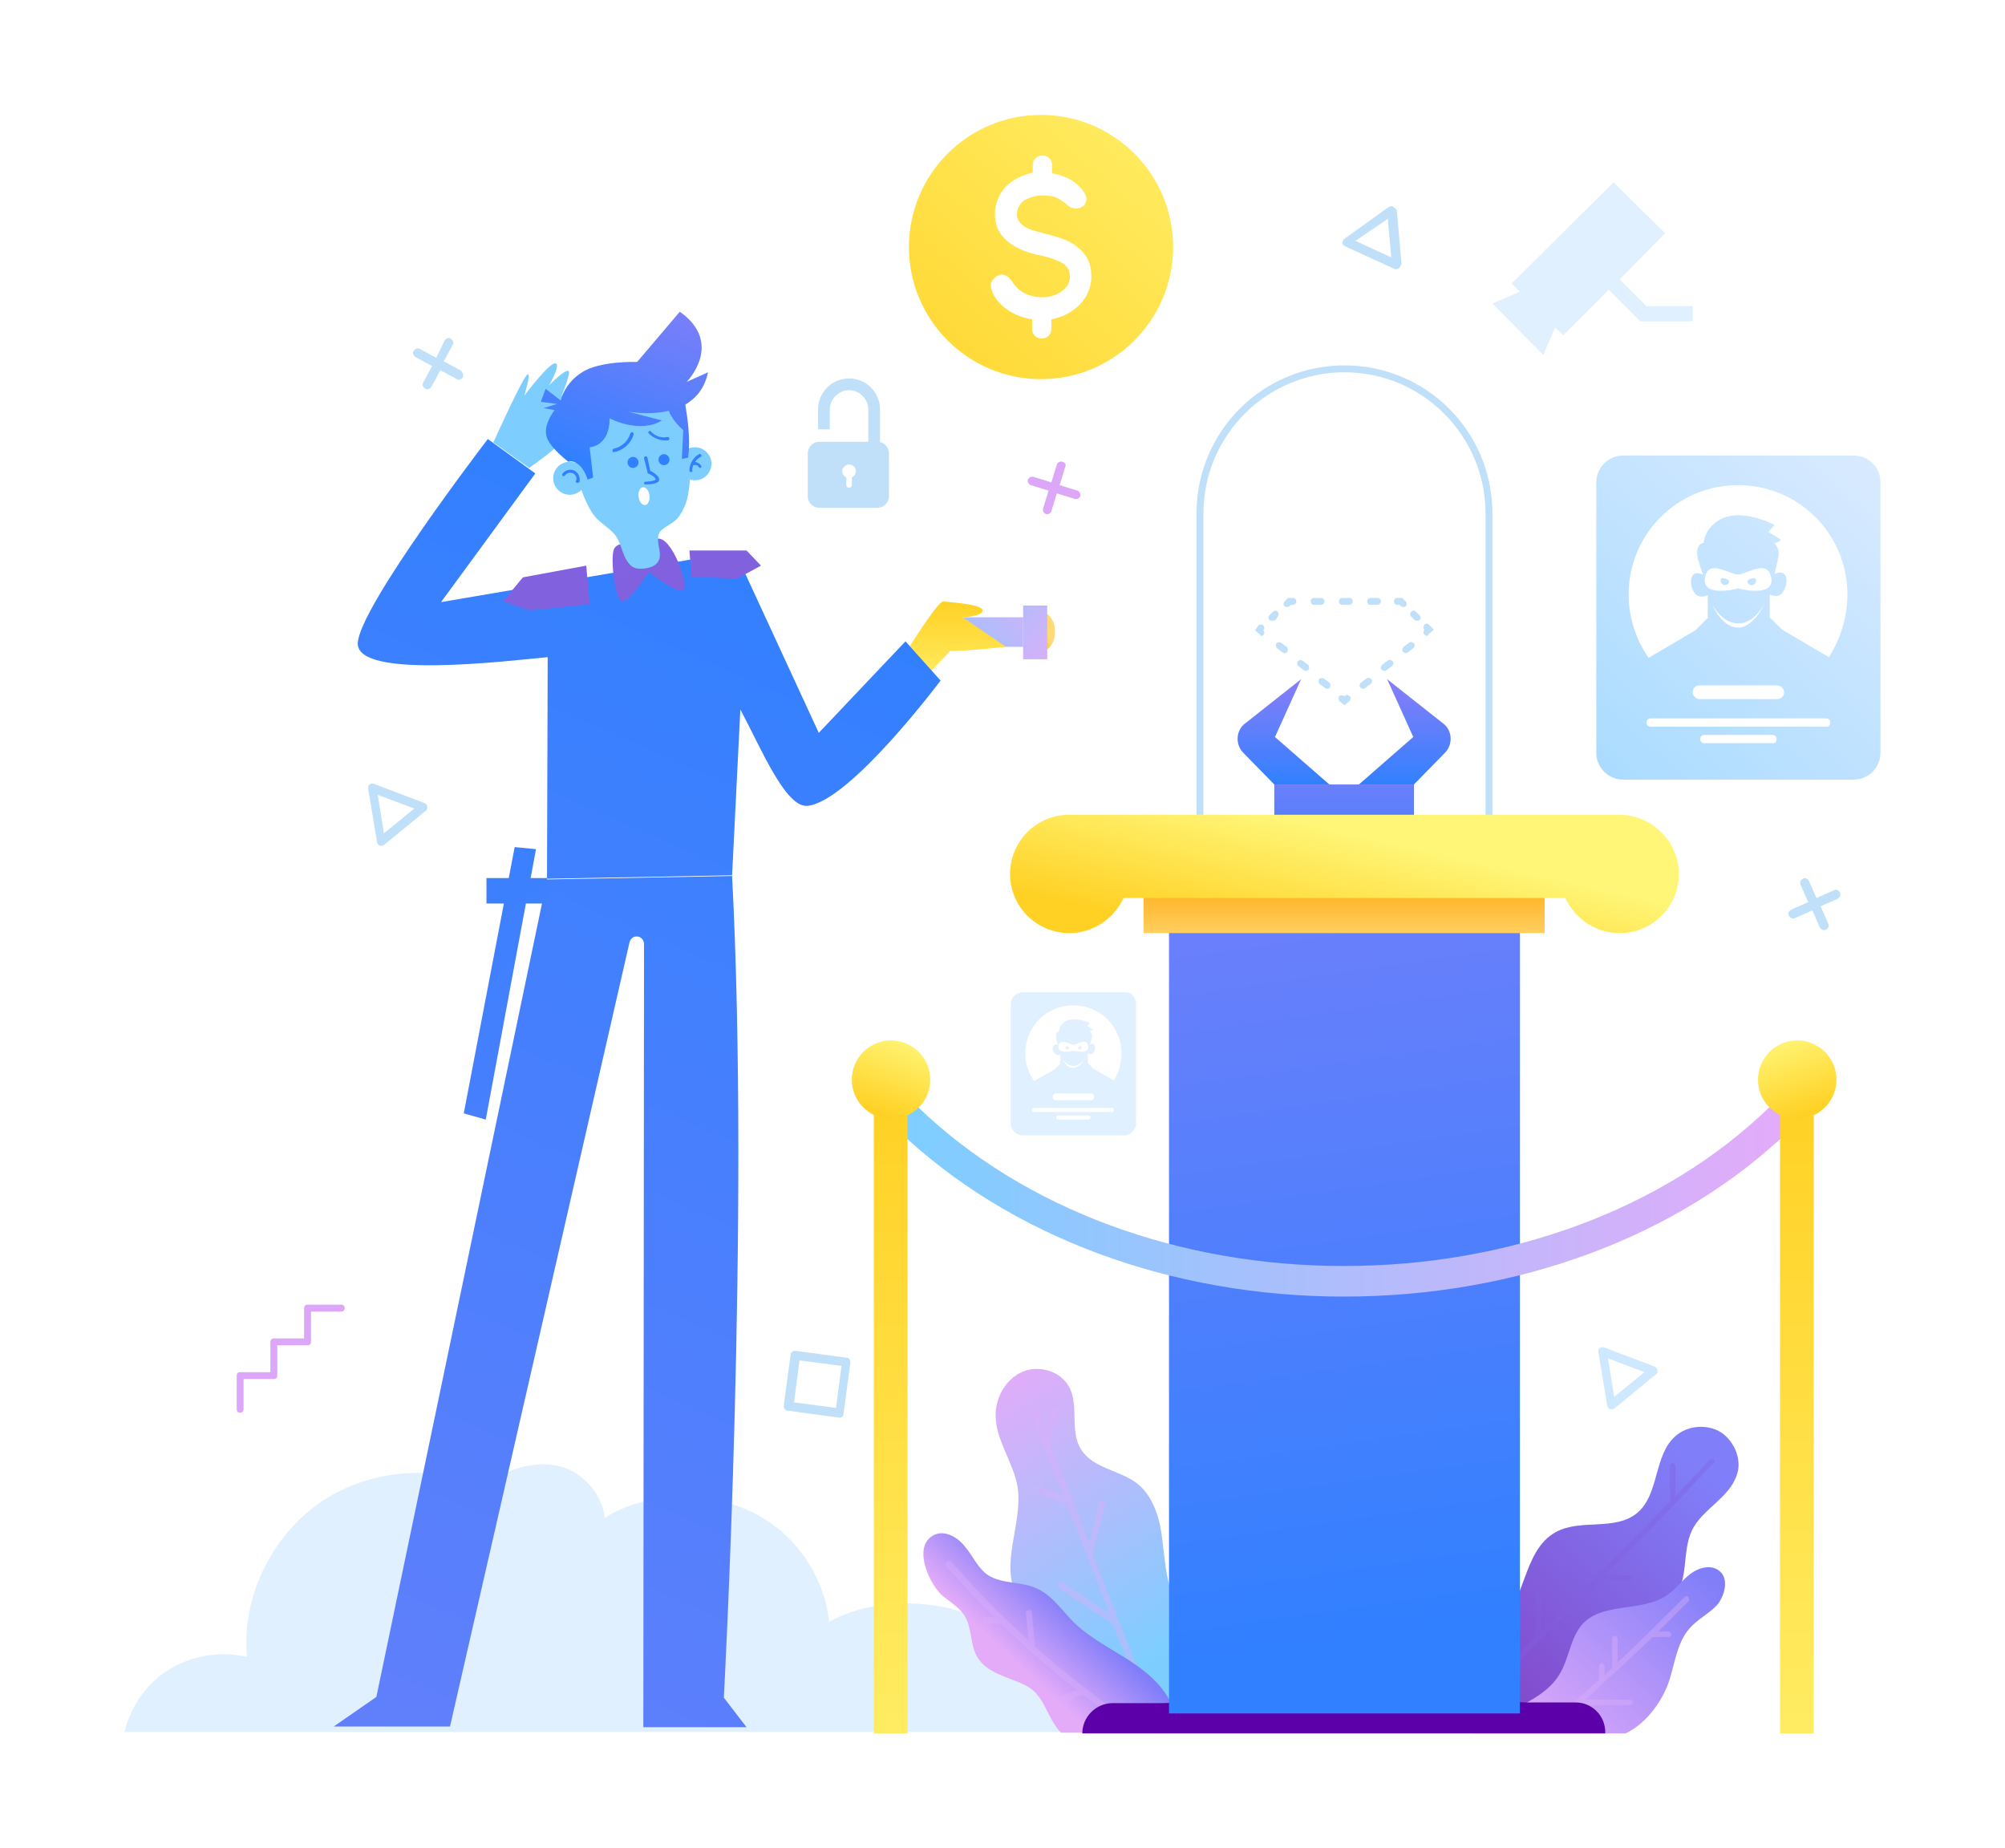
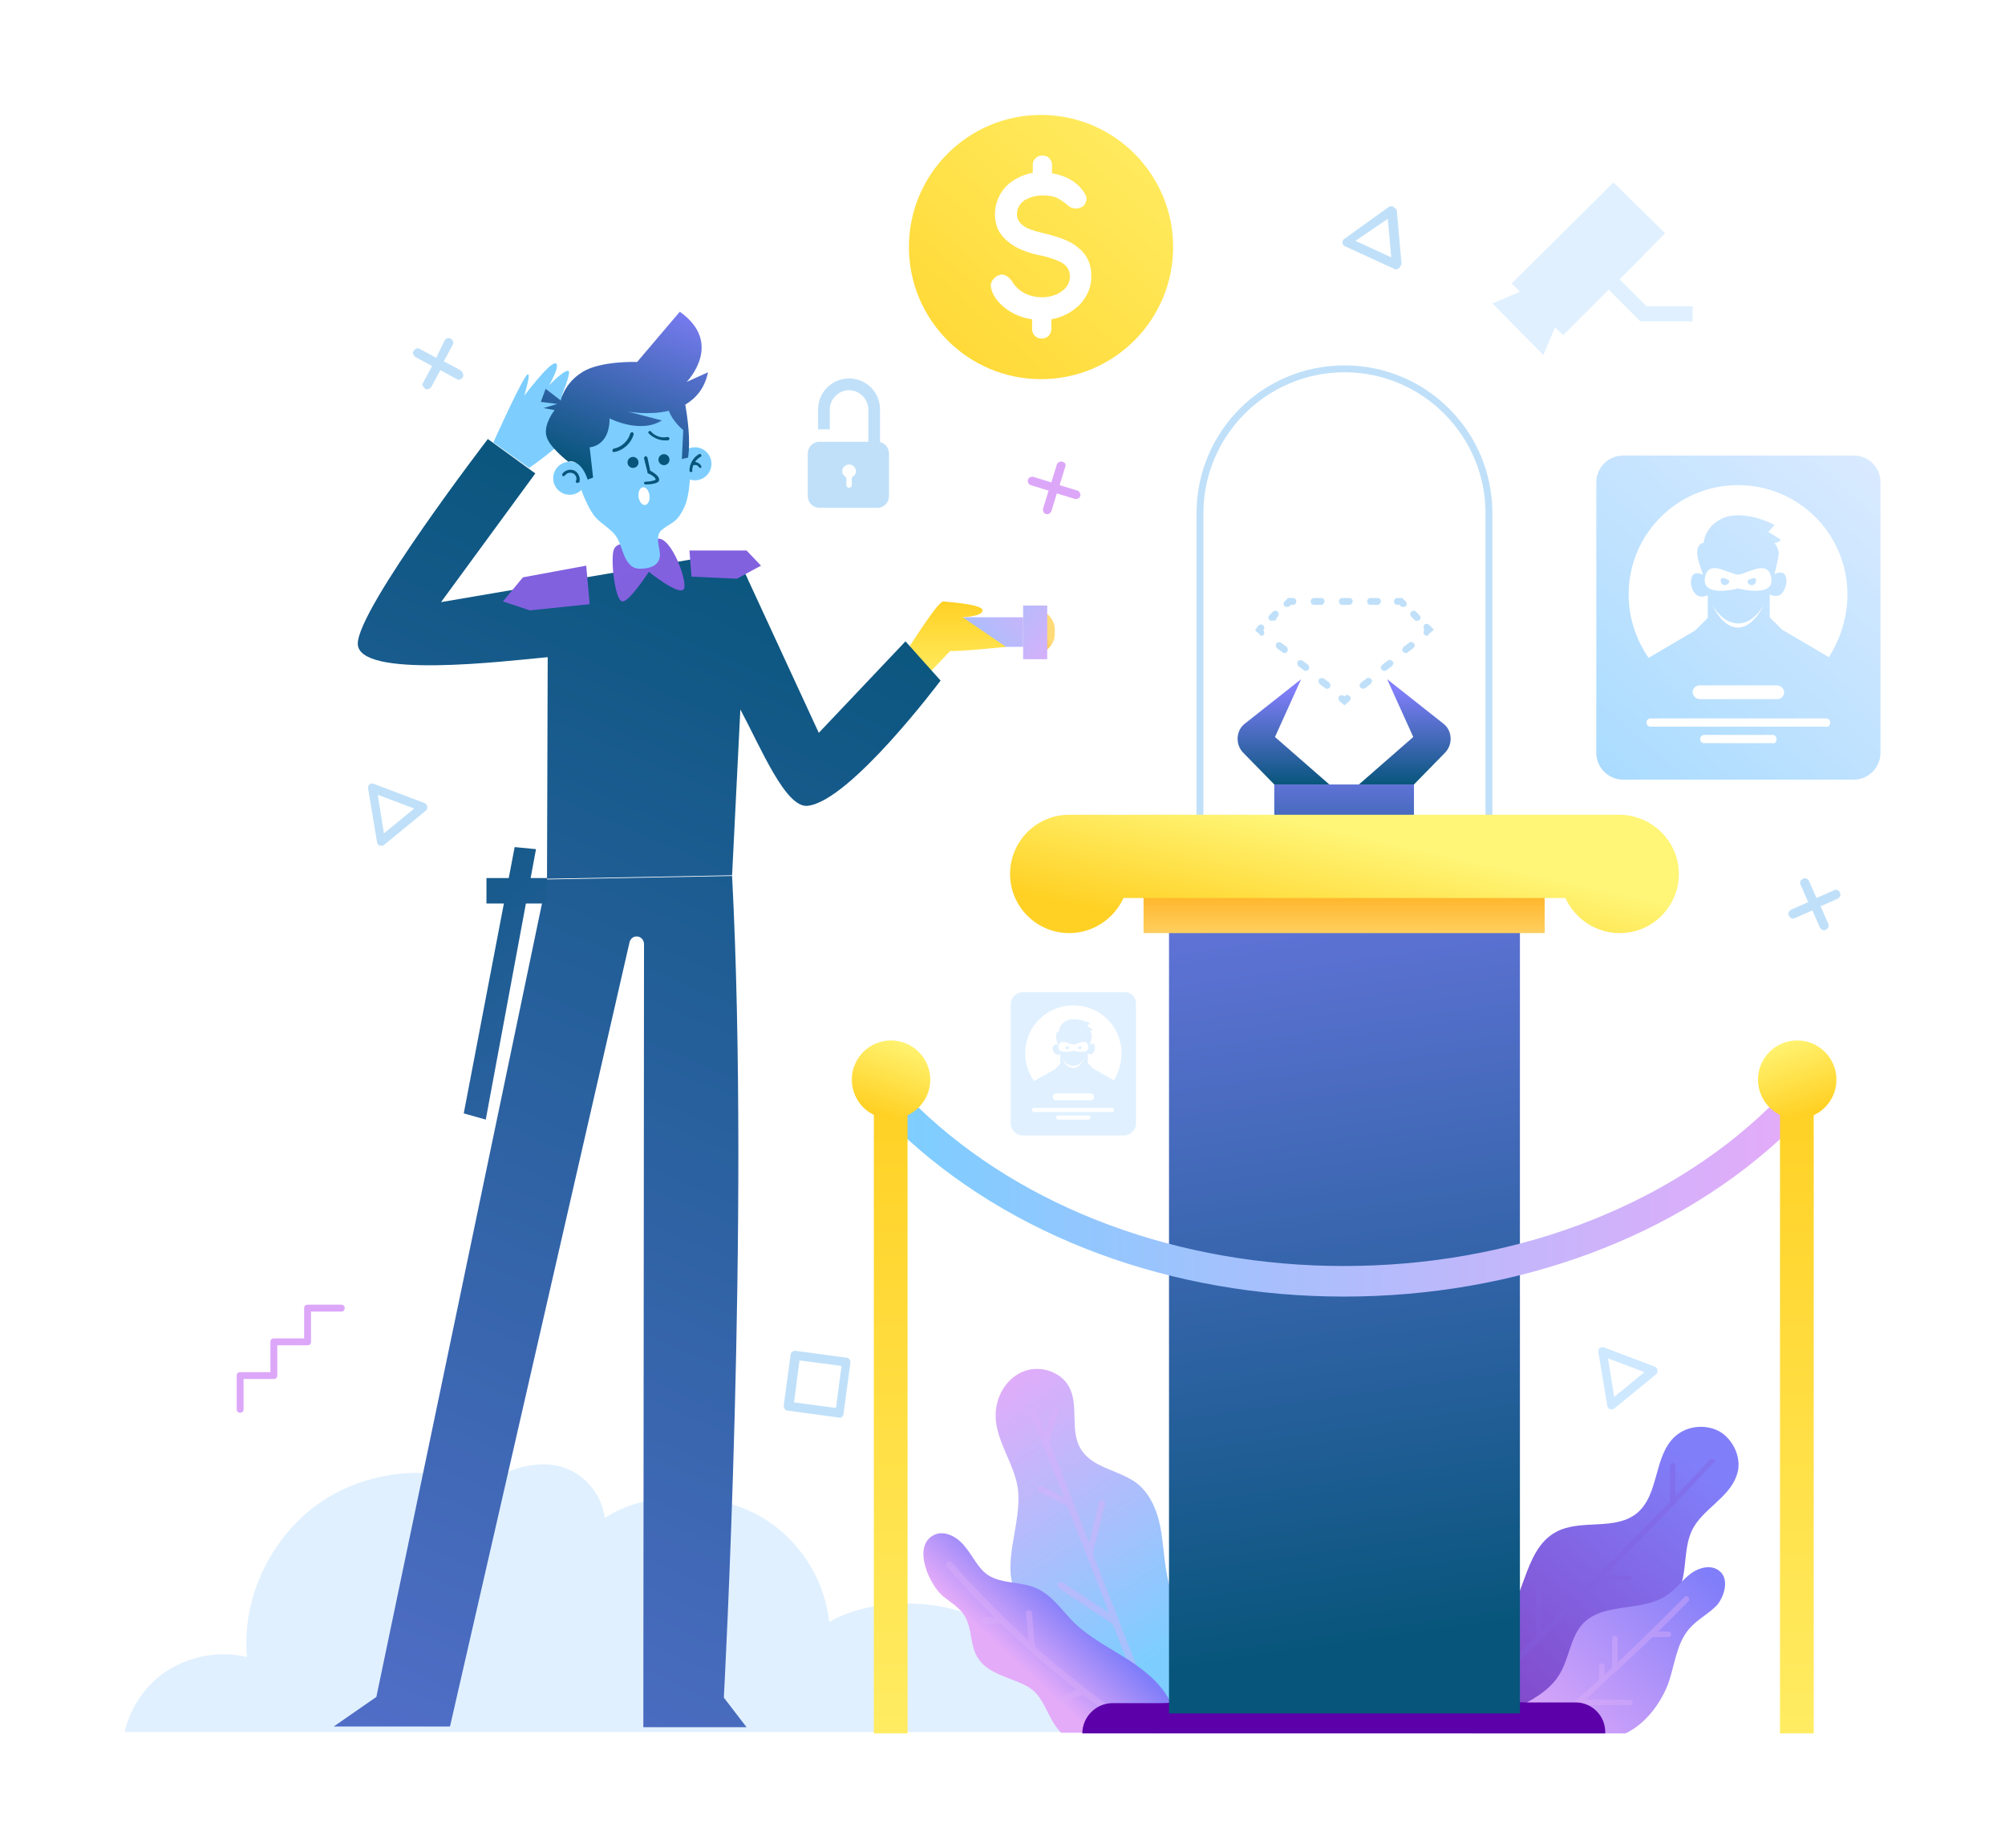
<svg xmlns="http://www.w3.org/2000/svg" version="1.1" id="OBJECTS" x="0px" y="0px" viewBox="0 0 291.4 268.5" style="enable-background:new 0 0 291.4 268.5;" xml:space="preserve">
  <style type="text/css">
	.st0{fill:#C0E0F9;}
	.st1{fill:url(#SVGID_1_);}
	.st2{fill:url(#SVGID_2_);}
	.st3{fill:#E0F0FF;}
	.st4{fill:url(#SVGID_3_);}
	.st5{opacity:0.4;fill:#DBAEFA;}
	.st6{fill:url(#SVGID_4_);}
	.st7{fill:url(#SVGID_5_);}
	.st8{opacity:0.4;fill:#8260DE;}
	.st9{fill:url(#SVGID_6_);}
	.st10{fill:url(#SVGID_7_);}
	.st11{fill:url(#SVGID_8_);}
	.st12{fill:url(#SVGID_9_);}
	.st13{fill:url(#SVGID_10_);}
	.st14{fill:url(#SVGID_11_);}
	.st15{fill:url(#SVGID_12_);}
	.st16{fill:#7DCEFF;}
- 	.st17{fill:#3080ff;}
+ 	.st17{fill:#07557b;}
	.st18{fill:#FFFEFF;}
	.st19{fill:url(#SVGID_13_);}
	.st20{fill:url(#SVGID_14_);}
	.st21{fill:url(#SVGID_15_);}
	.st22{fill:url(#SVGID_16_);}
	.st23{fill:url(#SVGID_17_);}
	.st24{fill:#8261DF;}
	.st25{fill:none;stroke:url(#SVGID_18_);stroke-width:4.442;stroke-linecap:round;stroke-linejoin:round;stroke-miterlimit:10;}
	.st26{fill:url(#SVGID_19_);}
	.st27{fill:url(#SVGID_20_);}
	.st28{fill:url(#SVGID_21_);}
	.st29{fill:url(#SVGID_22_);}
	.st30{fill:url(#SVGID_23_);}
	.st31{fill:url(#SVGID_24_);}
	.st32{fill:url(#SVGID_25_);}
	.st33{fill:url(#SVGID_26_);}
	.st34{fill:url(#SVGID_27_);}
	.st35{fill:url(#SVGID_28_);}
	.st36{fill:#DCA7F9;}
	.st37{fill:#CEE8FF;}
</style>
  <g>
    <g>
      <path class="st0" d="M216.9,121.2h-43V74.6c0-11.9,9.6-21.5,21.5-21.5s21.5,9.6,21.5,21.5V121.2z M174.8,120.2h41.1V74.6    c0-11.3-9.2-20.5-20.5-20.5c-11.3,0-20.5,9.2-20.5,20.5V120.2z" />
    </g>
    <linearGradient id="SVGID_1_" gradientUnits="userSpaceOnUse" x1="186.505" y1="114.211" x2="186.505" y2="100.179">
-       <stop offset="3.091980e-003" style="stop-color:#3080ff" />
+       <stop offset="3.091980e-003" style="stop-color:#07557b" />
      <stop offset="1" style="stop-color:#817EF9" />
    </linearGradient>
    <path class="st1" d="M185.2,114l-4.5-4.6c-1.2-1.2-1.1-3.3,0.3-4.3l8.1-6.4l-3.8,8.4l7.9,6.9H185.2z" />
    <linearGradient id="SVGID_2_" gradientUnits="userSpaceOnUse" x1="204.208" y1="114.211" x2="204.208" y2="100.179">
-       <stop offset="3.091980e-003" style="stop-color:#3080ff" />
+       <stop offset="3.091980e-003" style="stop-color:#07557b" />
      <stop offset="1" style="stop-color:#817EF9" />
    </linearGradient>
    <path class="st2" d="M205.5,114l4.5-4.6c1.2-1.2,1.1-3.3-0.3-4.3l-8.1-6.4l3.8,8.4l-7.9,6.9H205.5z" />
    <g>
      <g>
        <path class="st0" d="M203.9,88.2c-0.1,0-0.2,0-0.3-0.1l-0.2-0.2h-0.3c-0.3,0-0.5-0.2-0.5-0.5c0-0.3,0.2-0.5,0.5-0.5h0.7l0.5,0.5     c0.2,0.2,0.2,0.5,0,0.7C204.2,88.2,204.1,88.2,203.9,88.2z" />
      </g>
      <g>
        <path class="st0" d="M205.9,90.2c-0.1,0-0.2,0-0.3-0.1l-0.5-0.5c-0.2-0.2-0.2-0.5,0-0.7c0.2-0.2,0.5-0.2,0.7,0l0.5,0.5     c0.2,0.2,0.2,0.5,0,0.7C206.2,90.2,206.1,90.2,205.9,90.2z" />
      </g>
      <g>
        <path class="st0" d="M207.4,92.4c-0.1,0-0.3-0.1-0.4-0.2c-0.2-0.2-0.1-0.5,0-0.7c-0.2-0.2-0.1-0.5,0-0.7c0.2-0.2,0.5-0.2,0.7,0     l0.7,0.7l-0.8,0.7C207.6,92.3,207.5,92.4,207.4,92.4z" />
      </g>
      <g>
        <path class="st0" d="M198.1,100.1c-0.1,0-0.3-0.1-0.4-0.2c-0.2-0.2-0.1-0.5,0.1-0.7l0.8-0.6c0.2-0.2,0.5-0.1,0.7,0.1     c0.2,0.2,0.1,0.5-0.1,0.7l-0.8,0.6C198.3,100,198.2,100.1,198.1,100.1z M201.2,97.5c-0.1,0-0.3-0.1-0.4-0.2     c-0.2-0.2-0.1-0.5,0.1-0.7l0.8-0.6c0.2-0.2,0.5-0.1,0.7,0.1c0.2,0.2,0.1,0.5-0.1,0.7l-0.8,0.6C201.4,97.5,201.3,97.5,201.2,97.5z      M204.3,94.9c-0.1,0-0.3-0.1-0.4-0.2c-0.2-0.2-0.1-0.5,0.1-0.7l0.8-0.6c0.2-0.2,0.5-0.1,0.7,0.1c0.2,0.2,0.1,0.5-0.1,0.7     l-0.8,0.6C204.5,94.9,204.4,94.9,204.3,94.9z" />
      </g>
      <g>
        <path class="st0" d="M195.4,102.5l-0.7-0.6c-0.2-0.2-0.2-0.5-0.1-0.7c0.2-0.2,0.5-0.2,0.7-0.1l0.1,0.1l0.1-0.1     c0.2-0.2,0.5-0.1,0.7,0.1c0.2,0.2,0.1,0.5-0.1,0.7L195.4,102.5z" />
      </g>
      <g>
        <path class="st0" d="M192.9,100.1c-0.1,0-0.2,0-0.3-0.1l-0.8-0.6c-0.2-0.2-0.2-0.5-0.1-0.7c0.2-0.2,0.5-0.2,0.7-0.1l0.8,0.6     c0.2,0.2,0.2,0.5,0.1,0.7C193.2,100,193,100.1,192.9,100.1z M189.8,97.5c-0.1,0-0.2,0-0.3-0.1l-0.8-0.6c-0.2-0.2-0.2-0.5-0.1-0.7     c0.2-0.2,0.5-0.2,0.7-0.1l0.8,0.6c0.2,0.2,0.2,0.5,0.1,0.7C190.1,97.4,189.9,97.5,189.8,97.5z M186.7,94.9c-0.1,0-0.2,0-0.3-0.1     l-0.8-0.6c-0.2-0.2-0.2-0.5-0.1-0.7c0.2-0.2,0.5-0.2,0.7-0.1l0.8,0.6c0.2,0.2,0.2,0.5,0.1,0.7C187,94.9,186.8,94.9,186.7,94.9z" />
      </g>
      <g>
        <path class="st0" d="M183.3,92.4c-0.1,0-0.2,0-0.1-0.1l-0.8-0.7l0.5-0.7c0.2-0.2,0.5-0.2,0.7,0c0.2,0.2,0.2,0.5,0,0.7     c0.2,0.2,0.2,0.5,0,0.7C183.6,92.3,183.5,92.4,183.3,92.4z" />
      </g>
      <g>
        <path class="st0" d="M184.8,90.2c-0.1,0-0.2,0-0.3-0.1c-0.2-0.2-0.2-0.5,0-0.7l0.5-0.5c0.2-0.2,0.5-0.2,0.7,0     c0.2,0.2,0.2,0.5,0,0.7l-0.3,0.5C185.3,90.2,184.9,90.2,184.8,90.2z" />
      </g>
      <g>
        <path class="st0" d="M187,88.2c-0.1,0-0.2,0-0.3-0.1c-0.2-0.2-0.2-0.5,0-0.7l0.5-0.5h0.7c0.3,0,0.5,0.2,0.5,0.5     c0,0.3-0.2,0.5-0.5,0.5h-0.3l-0.2,0.2C187.3,88.2,187.1,88.2,187,88.2z" />
      </g>
      <g>
        <path class="st0" d="M200.2,87.9h-1c-0.3,0-0.5-0.2-0.5-0.5c0-0.3,0.2-0.5,0.5-0.5h1c0.3,0,0.5,0.2,0.5,0.5     C200.7,87.6,200.5,87.9,200.2,87.9z M196.1,87.9h-1c-0.3,0-0.5-0.2-0.5-0.5c0-0.3,0.2-0.5,0.5-0.5h1c0.3,0,0.5,0.2,0.5,0.5     C196.6,87.6,196.4,87.9,196.1,87.9z M192,87.9h-1c-0.3,0-0.5-0.2-0.5-0.5c0-0.3,0.2-0.5,0.5-0.5h1c0.3,0,0.5,0.2,0.5,0.5     C192.5,87.6,192.3,87.9,192,87.9z" />
      </g>
    </g>
    <path class="st3" d="M188.1,251.8c-1.4-5.9-4.9-11.2-10-14.2c-7.7-4.5-21.1-1.1-26.1,6.2c-3.1-4.9-8.1-8.6-13.7-10   c-5.6-1.4-12.7-1-17.8,1.9c-0.7-6.9-5.2-13.2-11.5-16.1c-6.2-2.9-15.4-2.8-21.1,1c-0.4-3.5-3.1-6.6-6.5-7.5   c-3.4-0.9-8.5,0.3-10.6,3.1c-7.8-3.6-17.5-2.6-24.5,2.3c-7,5-11.2,13.8-10.4,22.3c-4.5-1.1-9.6,0.1-13.1,3.1c-2.3,2-4,4.8-4.7,7.8   H188.1z" />
    <g>
      <g>
        <linearGradient id="SVGID_3_" gradientUnits="userSpaceOnUse" x1="168.159" y1="241.165" x2="141.175" y2="201.833">
          <stop offset="9.422110e-003" style="stop-color:#7DCEFF" />
          <stop offset="0.998" style="stop-color:#E4ABF9" />
        </linearGradient>
        <path class="st4" d="M148,232.2c1.7,2.7,5.2,3.9,7.3,6.2c1.9,2,2.7,4.8,3.3,7.4c0.5,2,0.9,4.1,1.8,6H177c0.6-1,0.9-2.1,1-3.4     c0.4-6.5-5.9-11.3-7.9-17.5c-0.8-2.6-0.9-5.4-1.3-8.1c-0.4-2.7-1.4-5.5-3.5-7.2c-2.6-2-6.5-2.2-8.2-5c-1.7-2.7-0.2-6.5-1.8-9.2     c-1.3-2.2-4.4-3.1-6.8-2c-2.4,1.1-3.8,3.7-3.8,6.3c0,3.6,2.6,6.8,3.2,10.4C148.7,221.5,145.1,227.6,148,232.2z" />
        <path class="st5" d="M154.6,217.5l-3.2-1.5c-0.2-0.1-0.5,0-0.6,0.2c-0.1,0.2,0,0.5,0.2,0.6l4.1,2l6.1,15.6l-6.7-4.4     c-0.2-0.1-0.5-0.1-0.7,0.1c-0.1,0.2-0.1,0.5,0.1,0.7l7.8,5.2l6.3,15.9c0,0,0,0,0,0h0.9c0-0.1,0.1-0.2,0-0.4l-10.1-25.7l1.8-7.2     c0.1-0.3-0.1-0.5-0.3-0.6c-0.3-0.1-0.5,0.1-0.6,0.3l-1.4,5.9l-5.8-14.7l1.3-4.3c0.1-0.3-0.1-0.5-0.3-0.6     c-0.3-0.1-0.5,0.1-0.6,0.3l-1,3.2l-1.3-3.2c-0.1-0.2-0.4-0.4-0.6-0.3c-0.2,0.1-0.4,0.4-0.3,0.6L154.6,217.5z" />
      </g>
      <g>
        <linearGradient id="SVGID_4_" gradientUnits="userSpaceOnUse" x1="156.271" y1="234.163" x2="148.598" y2="242.441">
          <stop offset="9.422110e-003" style="stop-color:#817EF9" />
          <stop offset="0.998" style="stop-color:#E4ABF9" />
        </linearGradient>
        <path class="st6" d="M154.2,251.8C154.2,251.8,154.2,251.8,154.2,251.8l16.8,0c0-0.9-0.1-1.9-0.4-3.1c-0.9-3.2-3.6-5.5-6.3-7.3     c-2.8-1.8-5.8-3.3-8.2-5.6c-1.8-1.8-3.2-4-5.5-5c-2.2-1-5-0.6-7-1.9c-1.5-1-2.2-2.8-3.4-4.2c-1.1-1.4-3.1-2.5-4.7-1.5     c-2.9,1.8-0.3,7.3,1.6,8.8c1.1,0.9,2.5,1.7,3.2,3c1,1.8,0.7,4.2,1.8,5.9c1.4,2.3,4.5,2.8,6.9,4     C151.9,246.3,152,249.5,154.2,251.8z" />
        <path class="st5" d="M164.9,250.5c-5.1-3.4-9.9-7.2-14.5-11.2l-0.4-4.9c0-0.3-0.3-0.5-0.5-0.4c-0.3,0-0.5,0.3-0.4,0.5l0.4,3.9     c-4-3.6-7.7-7.4-11.2-11.4c-0.2-0.2-0.5-0.2-0.7,0c-0.2,0.2-0.2,0.5,0,0.7c2.2,2.5,4.5,4.9,6.9,7.3h-1.3c-0.3,0-0.5,0.2-0.5,0.5     c0,0.3,0.2,0.5,0.5,0.5h2.3c1.4,1.4,2.9,2.7,4.3,4c0,0,0,0,0.1,0.1c2.1,1.9,4.4,3.7,6.6,5.5l-2.4,0.9c-0.2,0.1-0.4,0.4-0.3,0.6     c0.1,0.2,0.3,0.3,0.4,0.3c0.1,0,0.1,0,0.2,0l3-1.1c2.4,1.8,4.8,3.5,7.2,5.2c0.1,0.1,0.2,0.1,0.3,0.1c0.2,0,0.3-0.1,0.4-0.2     C165.2,251,165.1,250.7,164.9,250.5z" />
      </g>
      <g>
        <linearGradient id="SVGID_5_" gradientUnits="userSpaceOnUse" x1="208.297" y1="257.514" x2="246.702" y2="213.461">
          <stop offset="9.422110e-003" style="stop-color:#8339BC" />
          <stop offset="1" style="stop-color:#817EF9" />
        </linearGradient>
        <path class="st7" d="M250.2,208.2c-2-1.3-4.9-1.1-6.7,0.5c-3.2,2.8-2.3,8.5-5.6,11.2c-3.2,2.6-8.1,0.8-11.7,2.7     c-5.1,2.7-4.4,10.8-8.9,14.4c-2.4,1.9-5.6,2.1-8.3,3.6c-2.7,1.4-4.7,4.1-5.2,7.1c-0.2,1.1-0.2,2.6,0,4.1H228     c4.6-3.7,3.4-12.4,8.4-15.9c2.1-1.4,5.1-1.6,6.8-3.6c2.3-2.6,1.2-6.7,2.7-9.9c1.5-3.1,5.4-4.7,6.5-8     C253.2,212.3,252.2,209.6,250.2,208.2z" />
        <path class="st8" d="M249.1,212.1c-0.2-0.1-0.4-0.1-0.6,0c-1.6,1.8-3.3,3.5-5,5.3V213c0-0.2-0.2-0.4-0.4-0.4     c-0.2,0-0.4,0.2-0.4,0.4v5.2c-4.9,5.1-10,10.2-14.9,15.1l-3.8,3.8v-5.9c0-0.2-0.2-0.4-0.4-0.4c-0.2,0-0.4,0.2-0.4,0.4v6.7     l-13.9,13.9h1.1l17.9-17.9c1.4-1.4,2.8-2.8,4.2-4.2h4.2c0.2,0,0.4-0.2,0.4-0.4c0-0.2-0.2-0.4-0.4-0.4h-3.4     c3.3-3.4,6.7-6.8,10-10.2c0,0,0,0,0,0c1.9-2,3.8-4,5.6-6C249.3,212.5,249.3,212.2,249.1,212.1z" />
      </g>
      <g>
        <linearGradient id="SVGID_6_" gradientUnits="userSpaceOnUse" x1="247.687" y1="228.07" x2="222.978" y2="254.722">
          <stop offset="9.422110e-003" style="stop-color:#817EF9" />
          <stop offset="0.998" style="stop-color:#E4ABF9" />
        </linearGradient>
        <path class="st9" d="M249.9,228.3c-1.2-1-3-0.5-4.2,0.4c-1.2,0.9-2.1,2.2-3.4,3.1c-3.6,2.5-9.2,1-12.2,4.1c-1.9,2-2,5.1-3.5,7.5     c-1.4,2.3-4,3.7-6.4,4.9c-2.1,1-4.4,2-6.1,3.6h22.1c0.3-0.1,0.5-0.2,0.8-0.4c2.4-1.4,4.4-4.1,5.4-6.7c1-2.7,1.2-5.9,3.1-8.1     c1.2-1.4,2.9-2.2,4.1-3.5C250.7,231.8,251.3,229.4,249.9,228.3z" />
        <path class="st5" d="M245.4,232.1c-0.2-0.2-0.4-0.2-0.6,0c-3.2,3.2-6.4,6.4-9.7,9.5v-3.5c0-0.2-0.2-0.4-0.4-0.4     c-0.2,0-0.4,0.2-0.4,0.4v4.3c-0.4,0.3-0.7,0.7-1.1,1v-1.3c0-0.2-0.2-0.4-0.4-0.4c-0.2,0-0.4,0.2-0.4,0.4v2     c-2.9,2.6-5.8,5.2-8.7,7.7h1.2c1.5-1.3,3.1-2.6,4.6-4h7.4c0.2,0,0.4-0.2,0.4-0.4c0-0.2-0.2-0.4-0.4-0.4h-6.5     c0.9-0.8,1.8-1.6,2.7-2.5c0,0,0,0,0.1-0.1c0.6-0.6,1.2-1.1,1.9-1.7c0,0,0,0,0,0c1.7-1.6,3.4-3.2,5.1-4.8h2.3     c0.2,0,0.4-0.2,0.4-0.4c0-0.2-0.2-0.4-0.4-0.4h-1.5c1.5-1.5,3-3,4.5-4.5C245.5,232.5,245.5,232.3,245.4,232.1z" />
      </g>
    </g>
    <linearGradient id="SVGID_7_" gradientUnits="userSpaceOnUse" x1="196.891" y1="241.02" x2="218.096" y2="93.674">
      <stop offset="3.091980e-003" style="stop-color:#5C00A9" />
      <stop offset="1" style="stop-color:#817EF9" />
    </linearGradient>
    <path class="st10" d="M229,247.4h-7.1c-10.2,0-9.8-8.2-18.7-8.2V128.1h-15.7v111.2c-8.9,0-8.5,8.2-18.7,8.2h-7.1   c-2.4,0-4.4,2-4.4,4.4h38h38C233.4,249.4,231.4,247.4,229,247.4z" />
    <g>
      <g>
        <g>
          <linearGradient id="SVGID_8_" gradientUnits="userSpaceOnUse" x1="144.292" y1="86.359" x2="21.287" y2="367.631" gradientTransform="matrix(1 0 0 1 -5.2391 0)">
-             <stop offset="3.091980e-003" style="stop-color:#3080ff" />
+             <stop offset="3.091980e-003" style="stop-color:#07557b" />
            <stop offset="1" style="stop-color:#817EF9" />
          </linearGradient>
          <path class="st11" d="M65.4,250.9l26.1-114c0.1-0.4,0.5-0.8,0.9-0.8c0.6-0.1,1.2,0.4,1.2,1.1l-0.1,113.8h15l-3.3-4.3      c0,0,3.8-69.6,1.2-119.4l-26.9,0.5L54.7,246.6l-6.2,4.3H65.4z" />
        </g>
        <linearGradient id="SVGID_9_" gradientUnits="userSpaceOnUse" x1="132.999" y1="101.13" x2="154.026" y2="83.905">
          <stop offset="9.422110e-003" style="stop-color:#7DCEFF" />
          <stop offset="0.998" style="stop-color:#E4ABF9" />
        </linearGradient>
        <rect x="139.9" y="89.7" class="st12" width="8.8" height="4.3" />
        <linearGradient id="SVGID_10_" gradientUnits="userSpaceOnUse" x1="138.906" y1="87.508" x2="138.906" y2="102.334">
          <stop offset="0" style="stop-color:#FFD125" />
          <stop offset="1" style="stop-color:#FFF576" />
        </linearGradient>
        <path class="st13" d="M139.9,89.7c0,0,2.9-0.1,2.9-1c0-0.9-4.9-1.2-5.7-1.3c-0.8-0.1-5.7,7.8-5.7,7.8l2.8,3.5l3.9-4.1     c1.4,0.1,8.1-0.6,8.1-0.6L139.9,89.7z" />
        <linearGradient id="SVGID_11_" gradientUnits="userSpaceOnUse" x1="105.799" y1="69.589" x2="-17.206" y2="350.86">
-           <stop offset="3.091980e-003" style="stop-color:#3080ff" />
+           <stop offset="3.091980e-003" style="stop-color:#07557b" />
          <stop offset="1" style="stop-color:#817EF9" />
        </linearGradient>
        <path class="st14" d="M131.6,93.2L119,106.5l-10.3-22.3c-0.9-2.4-3.4-3.8-5.9-3.3l-38.7,6.6l13.7-18.7l-6.9-5     c0,0-18.8,24.5-18.9,29.7c-0.1,5.2,21.2,2.6,27.6,2l-0.1,32.2l26.9-0.5l1.2-24.1c3,5.6,6.6,14.4,9.8,14     c6.2-0.7,19.3-18.2,19.3-18.2L131.6,93.2z" />
        <linearGradient id="SVGID_12_" gradientUnits="userSpaceOnUse" x1="418.924" y1="203.26" x2="571.655" y2="-1.885" gradientTransform="matrix(-1 0 0 1 601.9413 0)">
          <stop offset="9.422110e-003" style="stop-color:#8339BC" />
          <stop offset="1" style="stop-color:#817EF9" />
        </linearGradient>
        <path class="st15" d="M91.2,78.9c0,0-1.7,0-2,1c-0.5,1.4,0.2,7.6,1.3,7.5c1,0,3.8-4.3,3.8-4.3s4.1,3.3,5,2.6     c0.9-0.6-1.7-7.9-3.8-7.4C93.4,78.7,91.2,78.9,91.2,78.9z" />
        <g>
          <path class="st16" d="M93.8,82.6c-0.9,0.1-1.7,0.1-2.3-0.6c-1.2-1.3-1.1-3.3-2.4-4.6c-0.6-0.6-1.3-1.1-1.9-1.6      c-1-0.8-1.6-2-2.1-3.1c-2.5-5.2-2.8-17.1,5.5-17.7c8.3-0.6,9.7,8.7,9.7,13c0,1.7-0.1,3.5-0.6,5.1c-0.3,0.8-0.7,1.6-1.3,2.3      c-0.7,0.7-1.5,1-2.2,1.6c-1,0.8-0.4,2.3-0.3,3.4C96,81.7,95.2,82.4,93.8,82.6z" />
        </g>
        <g>
          <circle class="st16" cx="82.8" cy="69.5" r="2.4" />
        </g>
        <g>
          <circle class="st16" cx="101" cy="67.4" r="2.4" />
        </g>
        <circle class="st17" cx="92" cy="67.2" r="0.8" />
        <ellipse transform="matrix(0.9923 -0.124 0.124 0.9923 -8.2213 12.1613)" class="st18" cx="93.6" cy="72.1" rx="0.8" ry="1.3" />
        <circle class="st17" cx="96.5" cy="66.8" r="0.8" />
        <g>
          <path class="st17" d="M93.8,70.4c-0.1,0-0.2-0.1-0.2-0.2c0-0.1,0.1-0.2,0.2-0.2c0.8,0,1.4-0.2,1.5-0.3c0-0.3-0.6-0.7-1.1-0.9      c-0.1,0-0.1-0.1-0.1-0.2l-0.5-2c0-0.1,0.1-0.3,0.2-0.3c0.1,0,0.3,0.1,0.3,0.2l0.4,1.9c0.4,0.2,1.2,0.7,1.3,1.2      c0,0.1,0,0.3-0.1,0.4C95.2,70.4,94,70.4,93.8,70.4C93.8,70.4,93.8,70.4,93.8,70.4z" />
        </g>
        <g>
          <path class="st17" d="M100.4,68.6c-0.1,0-0.2-0.1-0.2-0.2c0-1,0.6-2,1.4-2.4c0.1-0.1,0.3,0,0.3,0.1c0.1,0.1,0,0.3-0.1,0.3      c-0.7,0.4-1.2,1.2-1.2,2C100.7,68.5,100.6,68.6,100.4,68.6C100.4,68.6,100.4,68.6,100.4,68.6z" />
        </g>
        <g>
          <path class="st17" d="M101.8,68c-0.1,0-0.2,0-0.2-0.1c-0.1-0.2-0.4-0.4-0.7-0.3c-0.1,0-0.3-0.1-0.3-0.2c0-0.1,0.1-0.3,0.2-0.3      c0.4,0,0.9,0.2,1.1,0.6c0.1,0.1,0,0.3-0.1,0.3C101.9,68,101.8,68,101.8,68z" />
        </g>
        <g>
          <path class="st17" d="M83.9,70.2C83.8,70.2,83.8,70.2,83.9,70.2c-0.2-0.1-0.3-0.2-0.2-0.3c0.2-0.4,0-0.9-0.4-1.1      c-0.4-0.2-0.9-0.1-1.2,0.3c-0.1,0.1-0.2,0.1-0.3,0.1c-0.1-0.1-0.1-0.2-0.1-0.3c0.4-0.6,1.2-0.8,1.8-0.5c0.6,0.3,0.9,1.1,0.7,1.7      C84,70.1,84,70.2,83.9,70.2z" />
        </g>
        <g>
          <path class="st17" d="M96.6,64c-0.8,0-1.7-0.4-2.3-1c-0.1-0.1-0.1-0.3,0-0.3c0.1-0.1,0.3-0.1,0.3,0c0.6,0.7,1.6,1,2.4,0.8      c0.1,0,0.3,0.1,0.3,0.2c0,0.1-0.1,0.3-0.2,0.3C97,64,96.8,64,96.6,64z" />
        </g>
        <g>
          <path class="st17" d="M89.2,65.7c-0.1,0-0.2-0.1-0.2-0.2c0-0.1,0.1-0.3,0.2-0.3c1.1-0.2,2.1-1.1,2.4-2.2c0-0.1,0.2-0.2,0.3-0.2      c0.1,0,0.2,0.2,0.2,0.3C91.7,64.5,90.5,65.5,89.2,65.7C89.2,65.7,89.2,65.7,89.2,65.7z" />
        </g>
      </g>
      <path class="st16" d="M76.9,68c0,0,5.7-3.9,6-5.5c0.3-1.6-2.7,0.4-2.7,0.4s5.2-7.6,4.3-7.7s-2.9,2.4-2.9,2.4s1.5-3.6,1-3.7    C82,53.7,79.8,56,79.8,56s1.8-3.1,0.9-3.2c-0.9-0.1-4.5,4.7-4.5,4.7s1-3.3,0.5-3.1c-0.6,0.1-5,9.9-5,9.9L76.9,68z" />
      <linearGradient id="SVGID_13_" gradientUnits="userSpaceOnUse" x1="87.048" y1="68.808" x2="96.722" y2="42.233">
-         <stop offset="3.091980e-003" style="stop-color:#3080ff" />
+         <stop offset="3.091980e-003" style="stop-color:#07557b" />
        <stop offset="1" style="stop-color:#817EF9" />
      </linearGradient>
      <path class="st19" d="M102.9,54.1l-3.1,1.4c0,0,5.5-5.6-1-10.2l-6.2,7.3c0,0-5.4-0.2-8,1.5c-2.6,1.6-3.1,4.1-3.1,4.1l-2.2-1.7    l-0.7,1.9l2.4,0.3l-2,0.6l1.6,0.3c0,0-1.6,2-1.2,3.7c0.3,1.6,3.2,3.8,3.2,3.8s0.4-0.2,1,0.1c1.3,0.6,1.8,2.5,1.8,2.5l0.8-0.3    L85.7,65c0,0,2.9-0.1,2.9-4.2c0,0,4.4,2.3,7.6,0.3l-5-1.3c0,0,3,0.6,6-0.1c0.6,1.6,2.1,2.8,2.1,2.8l-0.2,4.2l0.9-0.2    c0.4-2.6-0.1-5.9-0.4-7.7C101.1,57.9,102.4,56.5,102.9,54.1z" />
    </g>
    <linearGradient id="SVGID_14_" gradientUnits="userSpaceOnUse" x1="195.356" y1="130.195" x2="195.356" y2="107.881">
-       <stop offset="3.091980e-003" style="stop-color:#3080ff" />
+       <stop offset="3.091980e-003" style="stop-color:#07557b" />
      <stop offset="1" style="stop-color:#817EF9" />
    </linearGradient>
    <rect x="185.2" y="114" class="st20" width="20.3" height="16" />
    <path class="st3" d="M154.9,152.1c0.1-0.1,0.2-0.1,0.3,0c0.1,0.1,0.3,0.1,0.2,0.2c-0.1,0.1-0.2,0.2-0.4,0.2   C154.9,152.4,154.8,152.3,154.9,152.1z M157,152.5c0.1-0.1,0.2-0.2,0.2-0.4c-0.1-0.1-0.2-0.1-0.3,0c-0.1,0.1-0.3,0.1-0.2,0.2   S156.8,152.5,157,152.5z M165.1,145.9v17.4c0,0.9-0.8,1.7-1.7,1.7h-14.8c-0.9,0-1.7-0.8-1.7-1.7v-17.4c0-0.9,0.8-1.7,1.7-1.7h14.8   C164.4,144.1,165.1,144.9,165.1,145.9z M158.5,162.4c0-0.2-0.1-0.3-0.3-0.3h-4.4c-0.2,0-0.3,0.1-0.3,0.3c0,0.2,0.1,0.3,0.3,0.3h4.4   C158.4,162.6,158.5,162.5,158.5,162.4z M161.9,161.3c0-0.2-0.1-0.3-0.3-0.3h-11.3c-0.2,0-0.3,0.1-0.3,0.3c0,0.2,0.1,0.3,0.3,0.3   h11.3C161.8,161.6,161.9,161.5,161.9,161.3z M154.3,153.7c0.4,0.9,1,1.5,1.7,1.5c0.7,0,1.3-0.7,1.7-1.5c-0.4,0.7-1,1.2-1.7,1.2   C155.3,154.9,154.7,154.4,154.3,153.7z M156,152.7c0.1,0,2.6,0.7,2.1-0.9c-0.3-0.9-1.6,0-2.1,0c-0.5,0-1.7-0.9-2.1,0   C153.4,153.4,155.9,152.7,156,152.7z M153.5,158.9c-0.3,0-0.5,0.2-0.5,0.5c0,0.3,0.2,0.5,0.5,0.5h5c0.3,0,0.5-0.2,0.5-0.5   c0-0.3-0.2-0.5-0.5-0.5H153.5z M163,153.1c0-3.9-3.1-7-7-7c-3.9,0-7,3.1-7,7c0,1.5,0.5,2.9,1.3,4l3-1.7l0.8-0.8v-1.4   c-0.2,0.1-0.5,0.2-0.8-0.1c-0.4-0.4-0.4-1-0.1-1.2c0.2-0.2,0.5-0.1,0.6,0c-0.2-0.4-0.3-0.9-0.3-1.2c-0.1-0.7,0.3-0.8,0.4-0.8   c0,0,0-1.1,1.2-1.6c1.2-0.5,3,0.2,3.3,0.4l-0.4,0.4l0.8,0.5c0,0-0.1,0.2-0.4,0.2c0,0,0.2,0.3,0.3,0.6c0,0.2-0.1,0.9-0.3,1.4   c0.2-0.1,0.5-0.2,0.6,0c0.2,0.2,0.2,0.8-0.1,1.2c-0.2,0.3-0.6,0.2-0.8,0.1v1.4l0.8,0.8l3,1.7C162.5,156,163,154.6,163,153.1z" />
    <linearGradient id="SVGID_15_" gradientUnits="userSpaceOnUse" x1="697.781" y1="239.762" x2="718.986" y2="92.417" gradientTransform="matrix(-1 0 0 1 900.3442 0)">
-       <stop offset="3.091980e-003" style="stop-color:#3080ff" />
+       <stop offset="3.091980e-003" style="stop-color:#07557b" />
      <stop offset="1" style="stop-color:#817EF9" />
    </linearGradient>
    <rect x="169.9" y="130.3" class="st21" width="51" height="118.7" />
    <linearGradient id="SVGID_16_" gradientUnits="userSpaceOnUse" x1="195.356" y1="129.588" x2="195.356" y2="138.044">
      <stop offset="0" style="stop-color:#FFB325" />
      <stop offset="1" style="stop-color:#FFDA76" />
    </linearGradient>
    <rect x="166.2" y="127" class="st22" width="58.3" height="8.6" />
    <linearGradient id="SVGID_17_" gradientUnits="userSpaceOnUse" x1="192.644" y1="139.373" x2="196.614" y2="121.324">
      <stop offset="0" style="stop-color:#FFD125" />
      <stop offset="1" style="stop-color:#FFF576" />
    </linearGradient>
    <path class="st23" d="M235.3,118.4h-79.9c-4.8,0-8.6,3.9-8.6,8.6c0,4.8,3.9,8.6,8.6,8.6c3.5,0,6.5-2.1,7.9-5.1h64.2   c1.4,3,4.4,5.1,7.9,5.1c4.8,0,8.6-3.9,8.6-8.6C244,122.3,240.1,118.4,235.3,118.4z" />
    <polygon class="st24" points="76,83.9 85.2,82.2 85.7,87.8 77,88.7 73.1,87.4  " />
    <polygon class="st24" points="100.5,83.8 100.2,80 108.5,80 110.6,82.2 107.1,84.1  " />
    <linearGradient id="SVGID_18_" gradientUnits="userSpaceOnUse" x1="129.749" y1="174.422" x2="260.964" y2="174.422">
      <stop offset="9.422110e-003" style="stop-color:#7DCEFF" />
      <stop offset="0.998" style="stop-color:#E4ABF9" />
    </linearGradient>
    <path class="st25" d="M258.7,162.5c-15.9,15.4-39,23.7-63.4,23.7c-24.4,0-47.5-8.4-63.4-23.7" />
    <linearGradient id="SVGID_19_" gradientUnits="userSpaceOnUse" x1="129.496" y1="160.847" x2="129.496" y2="280.927">
      <stop offset="0" style="stop-color:#FFD125" />
      <stop offset="1" style="stop-color:#FFF576" />
    </linearGradient>
    <rect x="127" y="160.1" class="st26" width="4.9" height="91.8" />
    <linearGradient id="SVGID_20_" gradientUnits="userSpaceOnUse" x1="127.766" y1="161.646" x2="131.74" y2="150.728">
      <stop offset="0" style="stop-color:#FFD125" />
      <stop offset="1" style="stop-color:#FFF576" />
    </linearGradient>
    <circle class="st27" cx="129.5" cy="156.9" r="5.7" />
    <linearGradient id="SVGID_21_" gradientUnits="userSpaceOnUse" x1="639.127" y1="160.847" x2="639.127" y2="280.927" gradientTransform="matrix(-1 0 0 1 900.3442 0)">
      <stop offset="0" style="stop-color:#FFD125" />
      <stop offset="1" style="stop-color:#FFF576" />
    </linearGradient>
    <rect x="258.7" y="160.1" class="st28" width="4.9" height="91.8" />
    <linearGradient id="SVGID_22_" gradientUnits="userSpaceOnUse" x1="637.397" y1="161.646" x2="641.371" y2="150.728" gradientTransform="matrix(-1 0 0 1 900.3442 0)">
      <stop offset="0" style="stop-color:#FFD125" />
      <stop offset="1" style="stop-color:#FFF576" />
    </linearGradient>
    <circle class="st29" cx="261.2" cy="156.9" r="5.7" />
    <linearGradient id="SVGID_23_" gradientUnits="userSpaceOnUse" x1="150.323" y1="92.06" x2="151.832" y2="91.4">
      <stop offset="0" style="stop-color:#FFB325" />
      <stop offset="1" style="stop-color:#FFDA76" />
    </linearGradient>
    <path class="st30" d="M150.4,95L150.4,95c1.6,0,2.9-1.3,2.9-2.9v-0.6c0-1.6-1.3-2.9-2.9-2.9l0,0V95z" />
    <linearGradient id="SVGID_24_" gradientUnits="userSpaceOnUse" x1="135.467" y1="-138.508" x2="156.494" y2="-155.733" gradientTransform="matrix(1 0 0 -1 0 -58.8983)">
      <stop offset="9.422110e-003" style="stop-color:#7DCEFF" />
      <stop offset="0.998" style="stop-color:#E4ABF9" />
    </linearGradient>
    <rect x="148.7" y="88" class="st31" width="3.5" height="7.8" />
    <linearGradient id="SVGID_25_" gradientUnits="userSpaceOnUse" x1="50.091" y1="113.475" x2="157.315" y2="252.042">
-       <stop offset="3.091980e-003" style="stop-color:#3080ff" />
+       <stop offset="3.091980e-003" style="stop-color:#07557b" />
      <stop offset="1" style="stop-color:#817EF9" />
    </linearGradient>
    <polygon class="st32" points="74.8,123.1 77.9,123.4 70.6,162.7 67.4,161.8  " />
    <linearGradient id="SVGID_26_" gradientUnits="userSpaceOnUse" x1="57.979" y1="107.371" x2="165.203" y2="245.938">
-       <stop offset="3.091980e-003" style="stop-color:#3080ff" />
+       <stop offset="3.091980e-003" style="stop-color:#07557b" />
      <stop offset="1" style="stop-color:#817EF9" />
    </linearGradient>
    <rect x="70.7" y="127.6" class="st33" width="8.8" height="3.7" />
    <polygon class="st3" points="239.3,44.5 235.4,40.6 242,33.9 234.5,26.5 219.7,41.2 220.9,42.4 216.9,44.1 224.3,51.6 226,47.6    227.2,48.7 233.8,42.1 238.4,46.7 246,46.7 246,44.5  " />
    <linearGradient id="SVGID_27_" gradientUnits="userSpaceOnUse" x1="124.925" y1="65.487" x2="180.948" y2="2.584">
      <stop offset="0" style="stop-color:#FFD125" />
      <stop offset="1" style="stop-color:#FFF576" />
    </linearGradient>
    <path class="st34" d="M151.3,16.7c-10.6,0-19.2,8.6-19.2,19.2c0,10.6,8.6,19.2,19.2,19.2c10.6,0,19.2-8.6,19.2-19.2   C170.5,25.3,161.9,16.7,151.3,16.7z M157,44.2c-1.1,1.1-2.5,1.9-4.2,2.2v1.4c0,0.8-0.6,1.4-1.4,1.4c-0.8,0-1.4-0.6-1.4-1.4v-1.4   c-1.4-0.2-2.6-0.7-3.6-1.4c-1-0.7-1.8-1.6-2.2-2.6c-0.1-0.3-0.2-0.6-0.2-0.9c0-0.2,0-0.3,0.1-0.5c0.1-0.3,0.4-0.6,0.8-0.9   c0.3-0.1,0.5-0.2,0.7-0.2c0.5,0,1,0.3,1.5,1c0.9,1.5,2.5,2.3,4.4,2.3c1,0,2-0.3,2.7-0.8c0.8-0.5,1.3-1.3,1.3-2.2   c0-0.9-0.4-1.6-1.3-2.1c-0.6-0.3-1.2-0.5-2.2-0.8l-0.4-0.1c-2.2-0.4-3.9-1.1-5-2c-1.4-1.1-2-2.4-2-4.1c0-1.5,0.6-2.9,1.6-4   c1-1,2.4-1.7,3.9-2V24c0-0.4,0.1-0.7,0.4-1c0.3-0.3,0.6-0.4,1-0.4c0.4,0,0.7,0.1,1,0.4c0.3,0.3,0.4,0.6,0.4,1v1.2   c2.1,0.3,3.9,1.4,4.8,3c0.1,0.2,0.2,0.4,0.2,0.6c0,0.1,0,0.2,0,0.3c-0.1,0.3-0.2,0.6-0.4,0.8c-0.2,0.2-0.7,0.4-1.1,0.4   c-0.4,0-0.7-0.1-1-0.3c-0.7-0.6-1.3-1-1.7-1.2c-0.6-0.3-1.3-0.4-2.2-0.4c-1,0-1.9,0.3-2.6,0.7c-0.7,0.5-1.1,1.2-1.1,2   c0,0.9,0.5,1.5,1.4,2c0.8,0.4,1.7,0.6,3.3,1c1.8,0.5,3.2,1,4.2,1.9c1.3,1,1.9,2.4,1.9,4C158.7,41.6,158,43.1,157,44.2z" />
    <linearGradient id="SVGID_28_" gradientUnits="userSpaceOnUse" x1="225.966" y1="120.268" x2="286.904" y2="50.485">
      <stop offset="0.125" style="stop-color:#ABDCFF" />
      <stop offset="0.998" style="stop-color:#EAEFFF" />
    </linearGradient>
    <path class="st35" d="M250.1,84.2c0.1-0.3,0.4-0.2,0.7-0.1c0.3,0.1,0.6,0.2,0.5,0.5c-0.1,0.3-0.5,0.5-0.8,0.4S250,84.5,250.1,84.2z    M254.8,85c0.3-0.1,0.5-0.5,0.4-0.8c-0.1-0.3-0.4-0.2-0.7-0.1c-0.3,0.1-0.6,0.2-0.5,0.5C254.1,85,254.5,85.1,254.8,85z M273.3,70.1   v39.3c0,2.1-1.7,3.9-3.9,3.9h-33.5c-2.1,0-3.9-1.7-3.9-3.9V70.1c0-2.1,1.7-3.9,3.9-3.9h33.5C271.6,66.2,273.3,67.9,273.3,70.1z    M258.2,107.4c0-0.4-0.3-0.6-0.6-0.6h-9.9c-0.4,0-0.6,0.3-0.6,0.6c0,0.4,0.3,0.6,0.6,0.6h9.9C258,108.1,258.2,107.8,258.2,107.4z    M266,105c0-0.4-0.3-0.6-0.6-0.6h-25.5c-0.4,0-0.6,0.3-0.6,0.6c0,0.4,0.3,0.6,0.6,0.6h25.5C265.7,105.7,266,105.4,266,105z    M248.8,87.8c0.9,1.9,2.2,3.4,3.8,3.4c1.5,0,2.9-1.5,3.8-3.4c-0.9,1.6-2.2,2.8-3.8,2.8C251.1,90.6,249.7,89.4,248.8,87.8z    M252.6,85.5c0.2,0.1,5.9,1.5,4.7-2c-0.7-2.1-3.6,0-4.7,0c-1.1,0-4-2.1-4.7,0C246.8,87,252.4,85.6,252.6,85.5z M247,99.6   c-0.6,0-1,0.5-1,1s0.5,1,1,1h11.3c0.6,0,1-0.5,1-1s-0.5-1-1-1H247z M268.5,86.4c0-8.8-7.1-15.9-15.9-15.9s-15.9,7.1-15.9,15.9   c0,3.4,1.1,6.6,2.9,9.2l6.8-4l1.8-1.8v-3.3c-0.5,0.2-1.2,0.4-1.8-0.2c-0.8-0.9-0.8-2.3-0.3-2.8c0.4-0.4,1.1-0.1,1.4,0   c-0.3-0.9-0.7-2-0.8-2.7c-0.2-1.6,0.6-1.9,0.9-1.9c0,0,0.1-2.4,2.8-3.6c2.7-1.2,6.7,0.5,7.5,1l-0.9,1l1.8,1.1c0,0-0.1,0.4-0.9,0.5   c0,0,0.5,0.6,0.6,1.3c0.1,0.4-0.3,2-0.6,3.2c0.3-0.1,1-0.4,1.4,0c0.5,0.5,0.5,1.8-0.3,2.8c-0.5,0.6-1.3,0.4-1.8,0.2v3.3l1.8,1.8   l6.8,4C267.4,93,268.5,89.8,268.5,86.4z" />
    <g>
      <g>
        <path class="st0" d="M127.9,70.8h-1.7V59.5c0-1.5-1.3-2.8-2.8-2.8c-1.5,0-2.8,1.3-2.8,2.8v2.9h-1.7v-2.9c0-2.5,2-4.5,4.5-4.5     c2.5,0,4.5,2,4.5,4.5V70.8z" />
      </g>
      <g>
        <path class="st0" d="M127.5,64.2h-8.4c-1,0-1.7,0.8-1.7,1.7v6.2c0,1,0.8,1.7,1.7,1.7h8.4c1,0,1.7-0.8,1.7-1.7v-6.2     C129.2,65,128.5,64.2,127.5,64.2z M123.8,69.4v1.1c0,0.2-0.2,0.4-0.4,0.4c-0.2,0-0.4-0.2-0.4-0.4v-1.1c-0.3-0.2-0.6-0.5-0.6-0.9     c0-0.6,0.5-1,1-1c0.6,0,1,0.5,1,1C124.4,68.9,124.1,69.2,123.8,69.4z" />
      </g>
    </g>
    <g>
      <g>
        <path class="st36" d="M50.1,190.1c0,0.3-0.2,0.5-0.5,0.5l-4.4,0l0,4.4c0,0.3-0.2,0.5-0.5,0.5l-4.4,0l0,4.4c0,0.3-0.2,0.5-0.5,0.5     l-4.4,0l0,4.4c0,0.3-0.2,0.5-0.5,0.5c-0.3,0-0.5-0.2-0.5-0.5l0-4.9c0-0.3,0.2-0.5,0.5-0.5l4.4,0l0-4.4c0-0.3,0.2-0.5,0.5-0.5     l4.4,0l0-4.4c0-0.3,0.2-0.5,0.5-0.5l4.9,0C49.9,189.6,50.1,189.8,50.1,190.1z" />
      </g>
      <g>
        <path class="st0" d="M121.9,206l-7.4-1c-0.4,0-0.6-0.4-0.6-0.7l1-7.4c0-0.4,0.4-0.6,0.7-0.6l7.4,1c0.4,0,0.6,0.4,0.6,0.7l-1,7.4     C122.6,205.8,122.3,206.1,121.9,206z M115.4,203.8l6.1,0.8l0.8-6.1l-6.1-0.8L115.4,203.8z" />
      </g>
      <g>
        <path class="st37" d="M234.3,204.8c-0.1,0-0.2,0-0.3,0c-0.2-0.1-0.4-0.3-0.4-0.5l-1.3-7.8c0-0.2,0-0.5,0.2-0.6     c0.2-0.1,0.4-0.2,0.6-0.1l7.4,2.8c0.2,0.1,0.4,0.3,0.4,0.5c0,0.2,0,0.5-0.2,0.6l-6.1,5C234.6,204.7,234.4,204.8,234.3,204.8z      M233.7,197.4l0.9,5.6l4.4-3.6L233.7,197.4z" />
      </g>
      <g>
        <path class="st0" d="M55.5,122.9c-0.1,0-0.2,0-0.3,0c-0.2-0.1-0.4-0.3-0.4-0.5l-1.3-7.8c0-0.2,0-0.5,0.2-0.6     c0.2-0.1,0.4-0.2,0.6-0.1l7.4,2.8c0.2,0.1,0.4,0.3,0.4,0.5c0,0.2,0,0.5-0.2,0.6l-6.1,5C55.7,122.9,55.6,122.9,55.5,122.9z      M54.9,115.5l0.9,5.6l4.4-3.6L54.9,115.5z" />
      </g>
      <g>
        <path class="st0" d="M203.5,38.7c0,0.1-0.1,0.2-0.2,0.3c-0.2,0.1-0.4,0.2-0.6,0.1l-7.2-3.3c-0.2-0.1-0.4-0.3-0.4-0.5     c0-0.2,0.1-0.5,0.3-0.6l6.4-4.6c0.2-0.1,0.4-0.2,0.6-0.1c0.2,0.1,0.4,0.3,0.6,0.5l0.7,7.9C203.6,38.5,203.6,38.6,203.5,38.7z      M197,35l5.2,2.4l-0.5-5.6L197,35z" />
      </g>
      <path class="st36" d="M154.4,67.1c-0.3-0.1-0.7,0.1-0.8,0.4l-0.8,2.6l-2.6-0.8c-0.3-0.1-0.7,0.1-0.8,0.4c-0.1,0.3,0.1,0.7,0.4,0.8    l2.6,0.8l-0.8,2.6c-0.1,0.3,0.1,0.7,0.4,0.8c0.3,0.1,0.7-0.1,0.8-0.4l0.8-2.6l2.6,0.8c0.3,0.1,0.7-0.1,0.8-0.4    c0.1-0.3-0.1-0.7-0.4-0.8l-2.6-0.8l0.8-2.6C155,67.5,154.8,67.2,154.4,67.1z" />
      <path class="st0" d="M66.9,53.8l-2.4-1.3l1.3-2.4c0.2-0.3,0-0.7-0.3-0.9c-0.3-0.2-0.7,0-0.9,0.3L63.4,52L61,50.7    c-0.3-0.2-0.7,0-0.9,0.3s0,0.7,0.3,0.9l2.4,1.3l-1.3,2.4c-0.2,0.3,0,0.7,0.3,0.9c0.3,0.2,0.7,0,0.9-0.3l1.3-2.4l2.4,1.3    c0.3,0.2,0.7,0,0.9-0.3C67.4,54.4,67.2,54,66.9,53.8z" />
      <path class="st0" d="M266.5,129.4l-2.5,1.1l-1.1-2.5c-0.2-0.3-0.5-0.5-0.9-0.3c-0.3,0.2-0.5,0.5-0.3,0.9l1.1,2.5l-2.5,1.1    c-0.3,0.2-0.5,0.5-0.3,0.9c0.2,0.3,0.5,0.5,0.9,0.3l2.5-1.1l1.1,2.5c0.2,0.3,0.5,0.5,0.9,0.3c0.3-0.2,0.5-0.5,0.3-0.9l-1.1-2.5    l2.5-1.1c0.3-0.2,0.5-0.5,0.3-0.9C267.2,129.3,266.8,129.2,266.5,129.4z" />
    </g>
  </g>
</svg>
